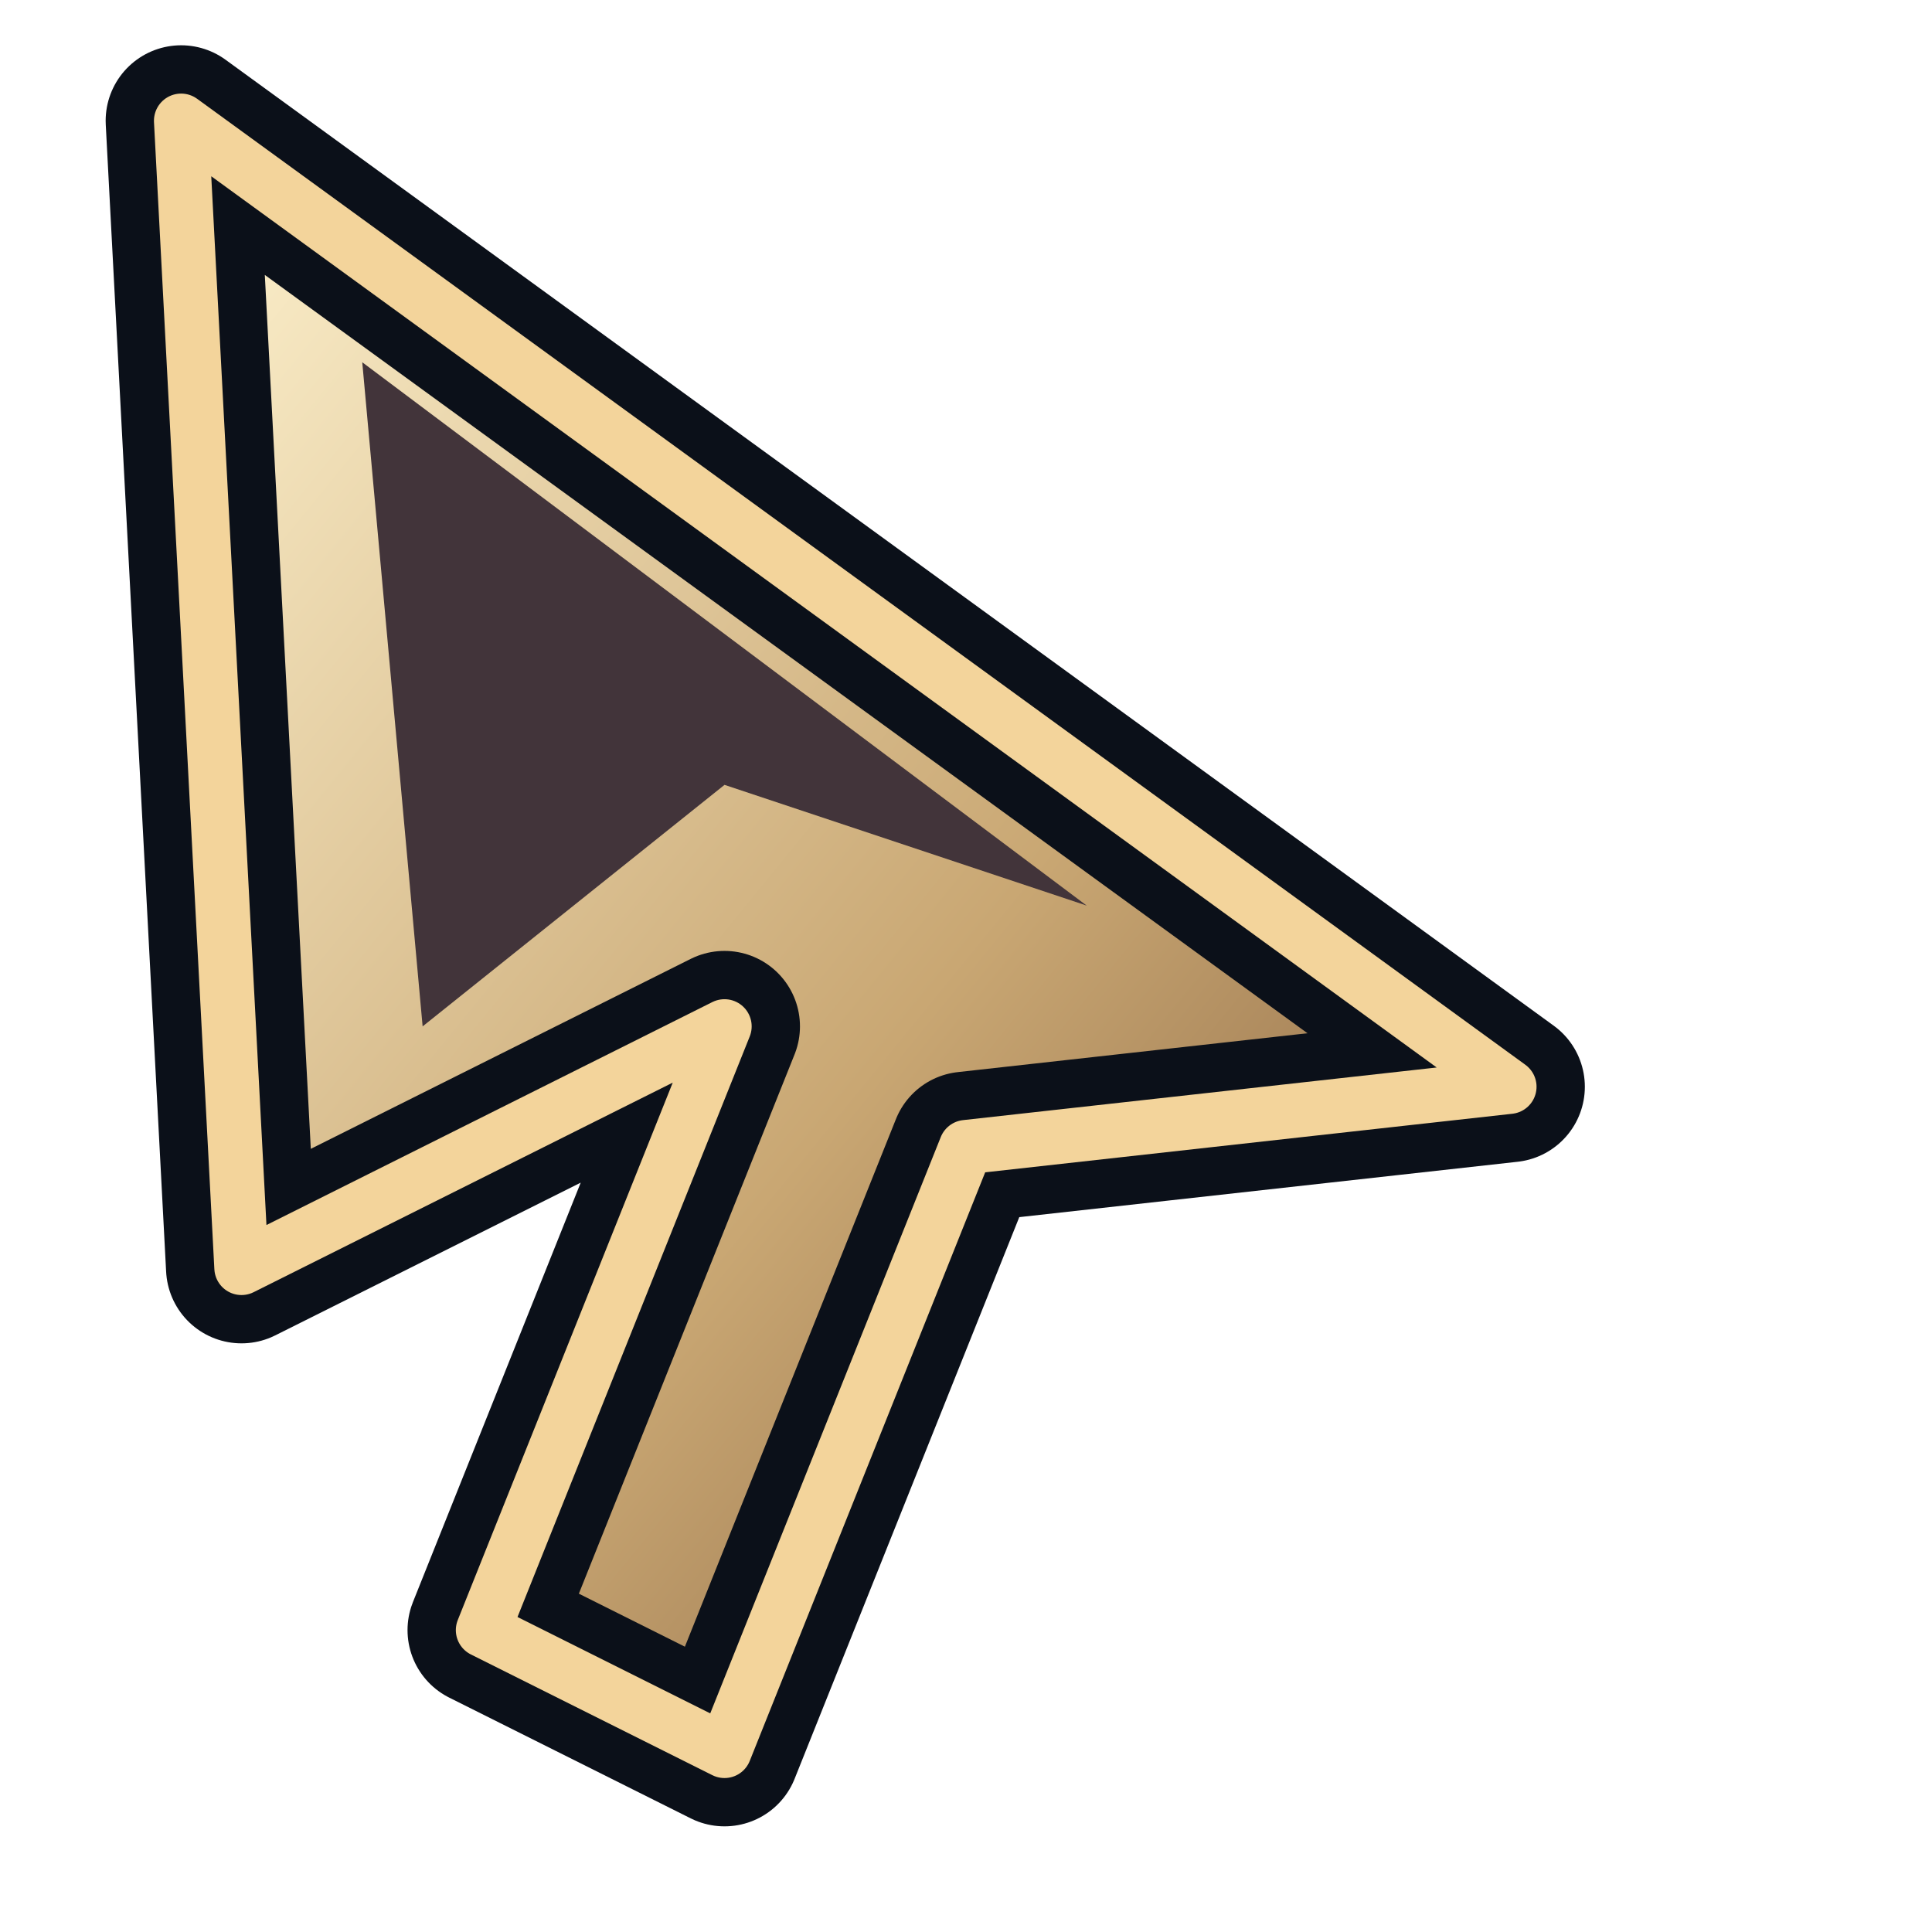
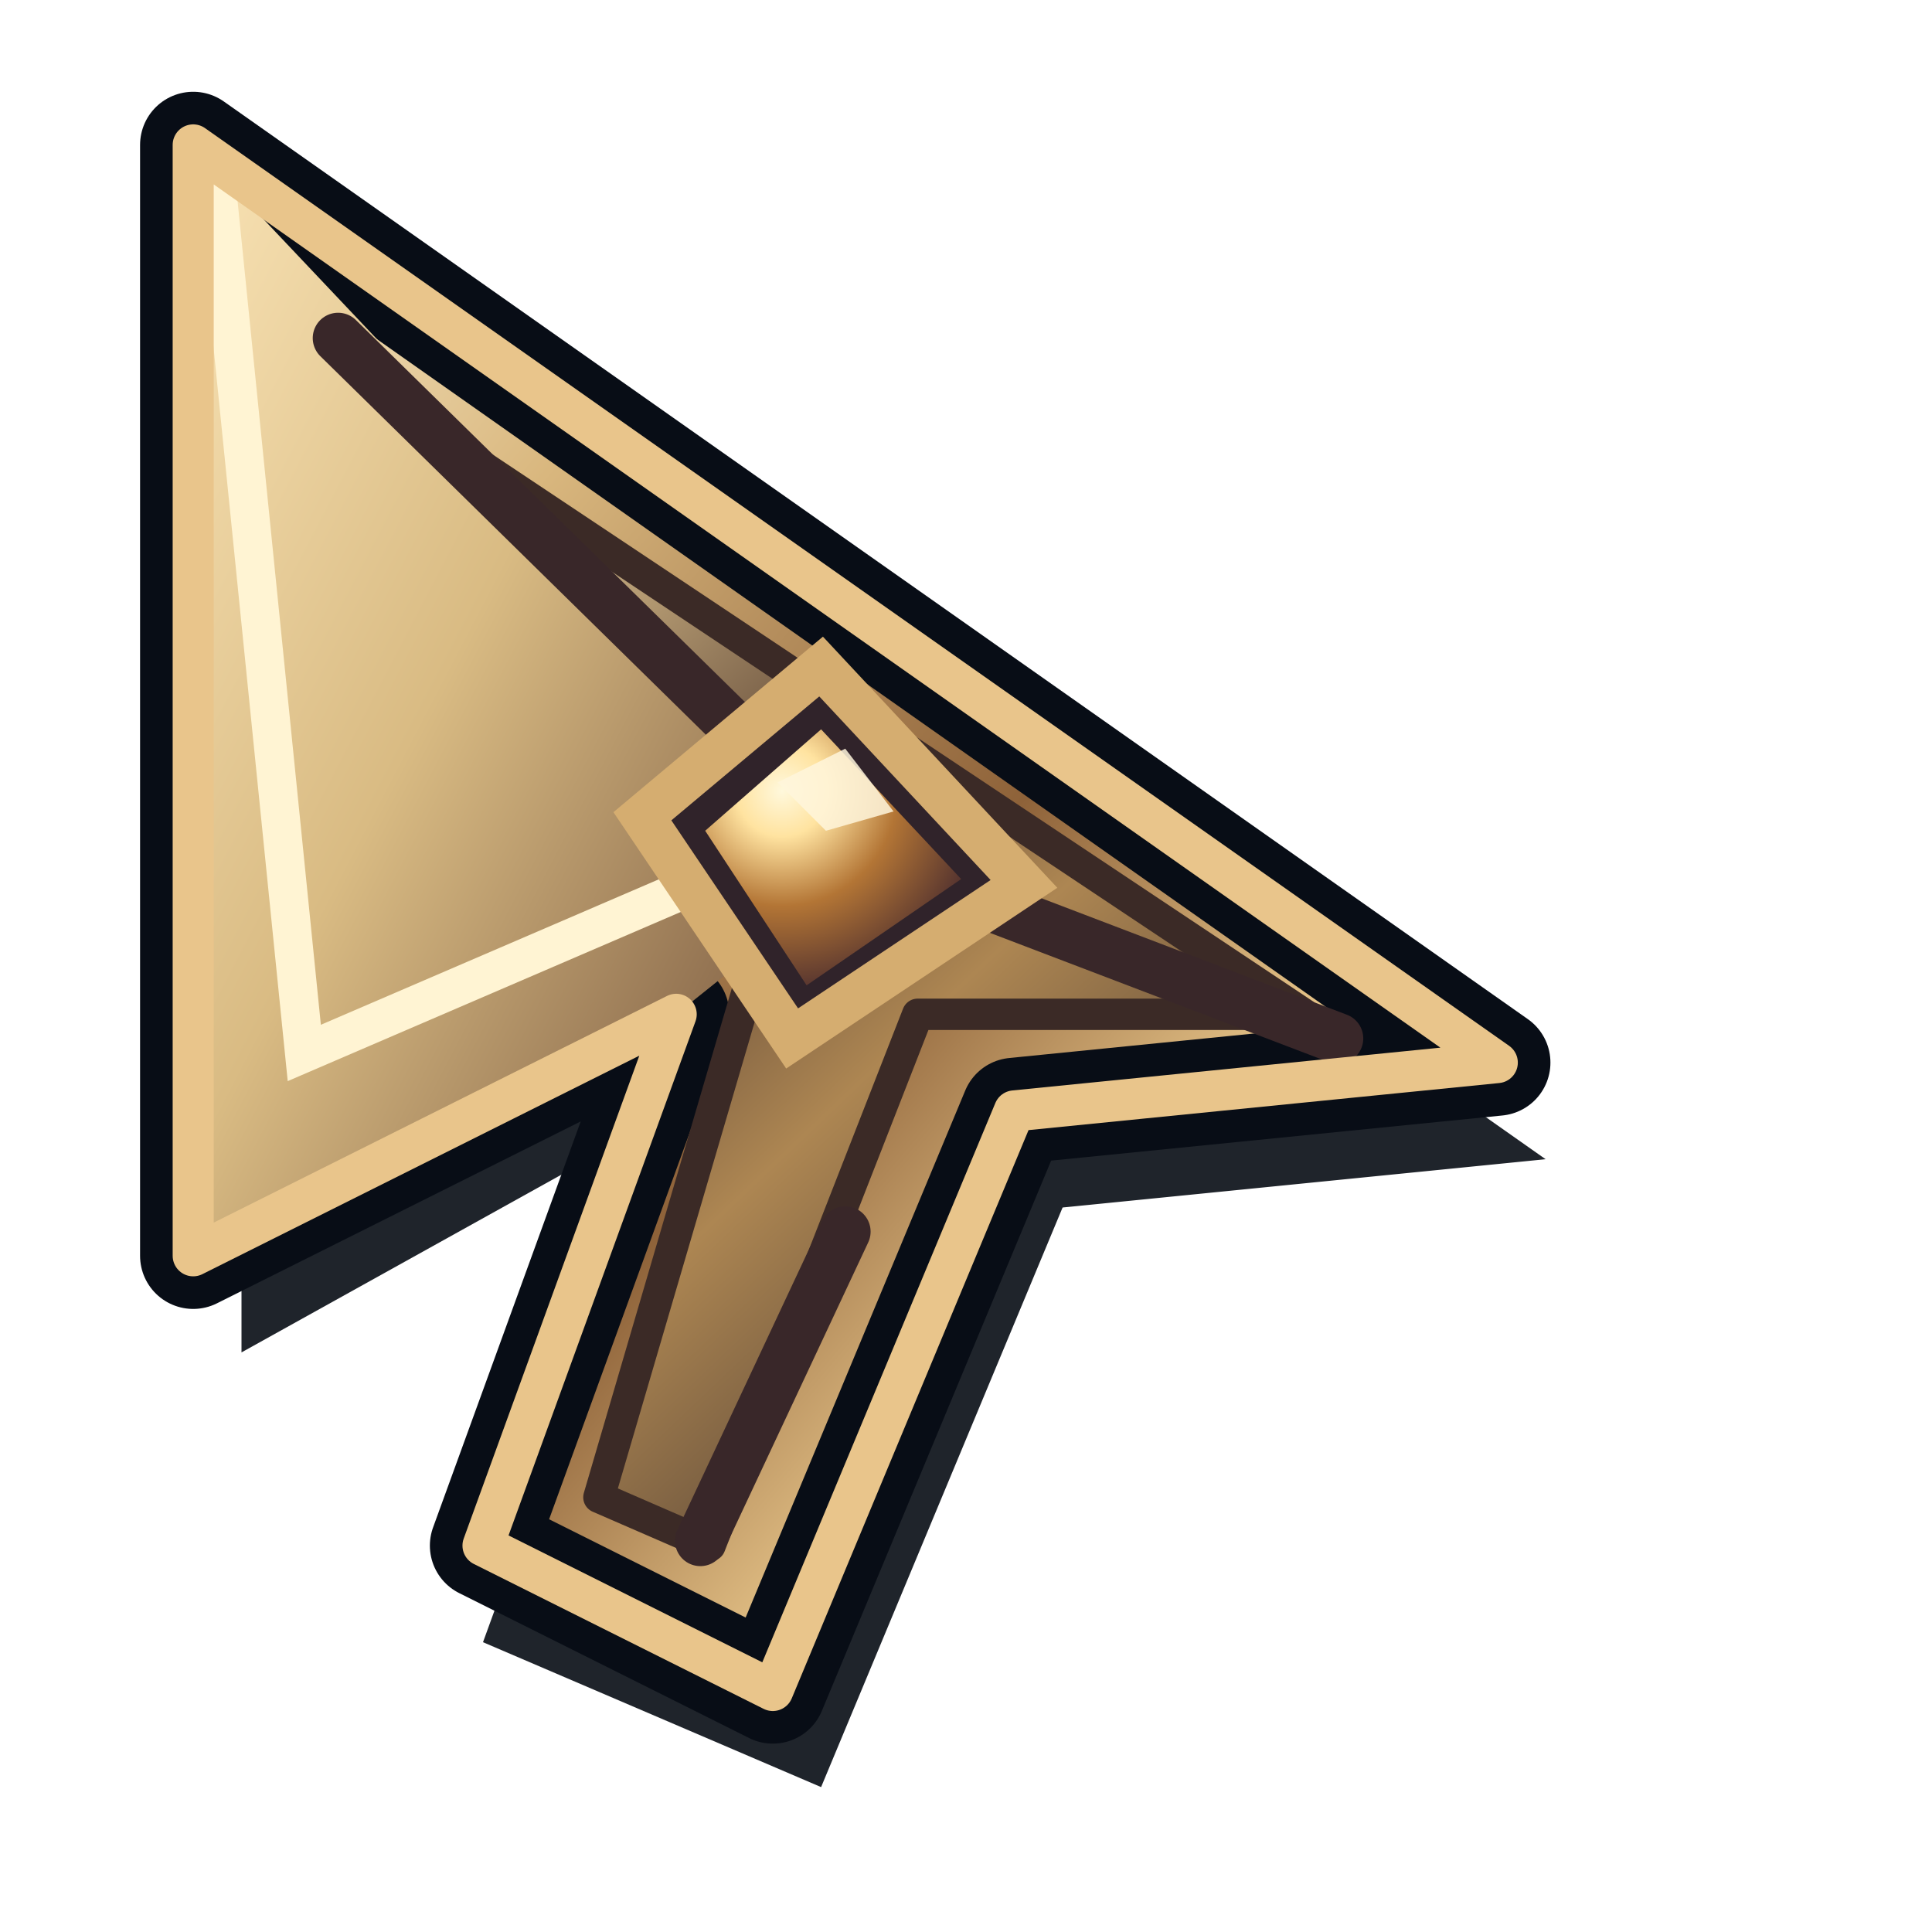
- <svg xmlns="http://www.w3.org/2000/svg" width="32" height="32" viewBox="0 0 32 32">
+ <svg xmlns="http://www.w3.org/2000/svg" width="40" height="40" viewBox="0 0 40 40">
  <defs>
-     <linearGradient id="m" x2="1" y2="1">
-       <stop stop-color="#fff4d1" />
-       <stop offset=".55" stop-color="#c9a773" />
-       <stop offset="1" stop-color="#765033" />
+     <linearGradient id="rim" x1="0" y1="0" x2="1" y2="1">
+       <stop stop-color="#fff5d8" />
+       <stop offset=".24" stop-color="#d9b77e" />
+       <stop offset=".53" stop-color="#8e6239" />
+       <stop offset=".73" stop-color="#efce91" />
+       <stop offset="1" stop-color="#513524" />
    </linearGradient>
+     <linearGradient id="face" x1="0" y1="0" x2=".8" y2="1">
+       <stop stop-color="#fff2ca" />
+       <stop offset=".30" stop-color="#b49a72" />
+       <stop offset=".47" stop-color="#634a38" />
+       <stop offset=".65" stop-color="#ad8652" />
+       <stop offset="1" stop-color="#31272a" />
+     </linearGradient>
+     <linearGradient id="edge" x1="0" y1="0" x2="1" y2=".85">
+       <stop stop-color="#f9e3b5" />
+       <stop offset=".45" stop-color="#d9bb83" />
+       <stop offset="1" stop-color="#71503a" />
+     </linearGradient>
+     <radialGradient id="gem" cx=".30" cy=".24" r=".85">
+       <stop stop-color="#fff8dc" />
+       <stop offset=".21" stop-color="#ffe3a0" />
+       <stop offset=".53" stop-color="#b37535" />
+       <stop offset="1" stop-color="#43272e" />
+     </radialGradient>
  </defs>
-   <path d="M3 2 25 18 16 19 12 29 8 27 12 17 4 21Z" fill="url(#m)" stroke="#0b1019" stroke-width="2.5" stroke-linejoin="round" />
-   <path d="M3 2 25 18 16 19 12 29 8 27 12 17 4 21Z" fill="none" stroke="#f3d49b" stroke-width=".9" stroke-linejoin="round" />
-   <path d="M6 6 18 15 12 13 7 17Z" fill="#42343a" />
+   <path d="M5 5 32 24 22 25 17 37 10 34 14 23 5 28Z" fill="#070c14" opacity=".9" />
+   <path d="M4 3 31 22 21 23 16 35 10 32 14 21 4 26Z" fill="url(#rim)" stroke="#080d16" stroke-width="2.2" stroke-linejoin="round" />
+   <path d="M6 7 27 21 19 21 14.7 32 12.4 31 16.3 17.7 6 22Z" fill="url(#face)" stroke="#3b2a26" stroke-width=".65" stroke-linejoin="round" />
+   <path d="M4 3 18 17.8 14 21 4 26Z" fill="url(#edge)" />
+   <path d="M4.5 4 6.3 21.8 14.2 18.4" fill="none" stroke="#fff4d3" stroke-width=".8" stroke-linecap="round" />
+   <path d="M7 7 18 17.8 27.7 21.5M17.5 25.5l-3 6.4" fill="none" stroke="#392729" stroke-width="1.05" stroke-linecap="round" />
+   <path d="m17 13.8 4.2 4.5-4.8 3.2-3.1-4.6Z" fill="#30232a" stroke="#d5ad70" stroke-width=".9" />
+   <path d="m17 15.1 2.9 3.1-3.2 2.2-2.1-3.2Z" fill="url(#gem)" />
+   <path d="m16.1 16.2 1.4-.7 1 1.3-1.4.4Z" fill="#fff6dc" opacity=".85" />
+   <path d="M4 3 31 22 21 23 16 35 10 32 14 21 4 26Z" fill="none" stroke="#e9c58b" stroke-width=".85" stroke-linejoin="round" />
</svg>
